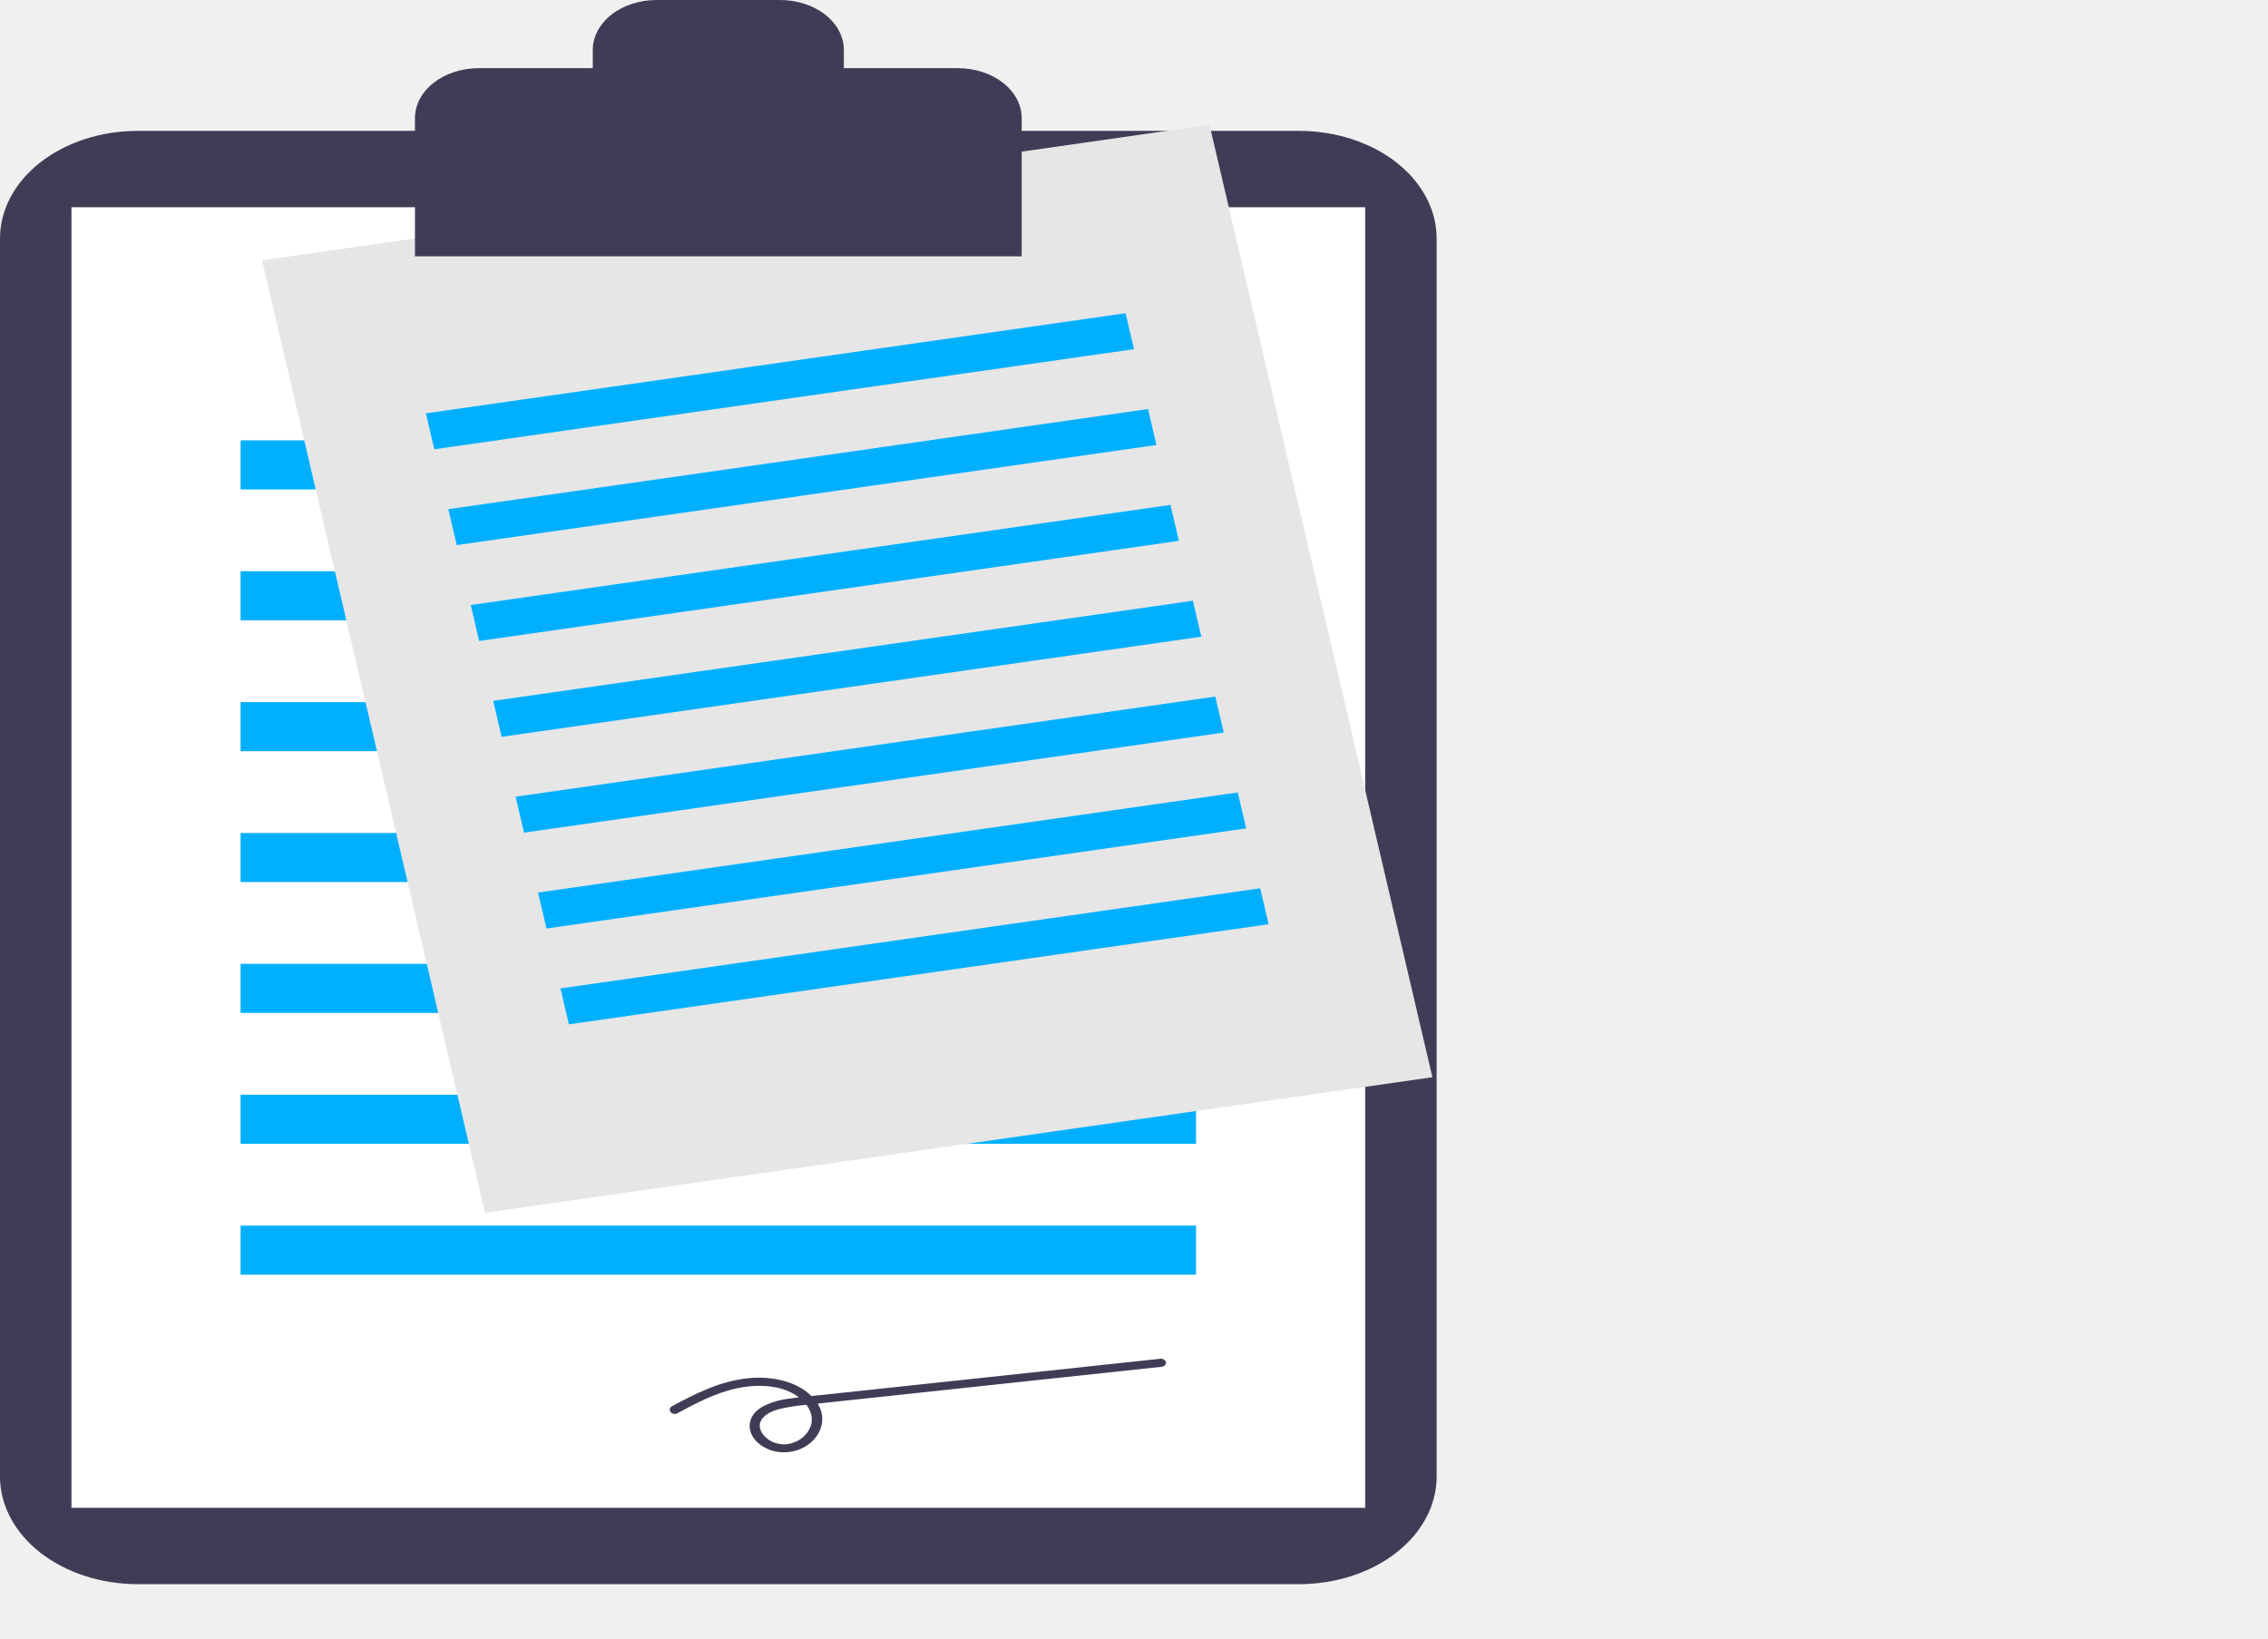
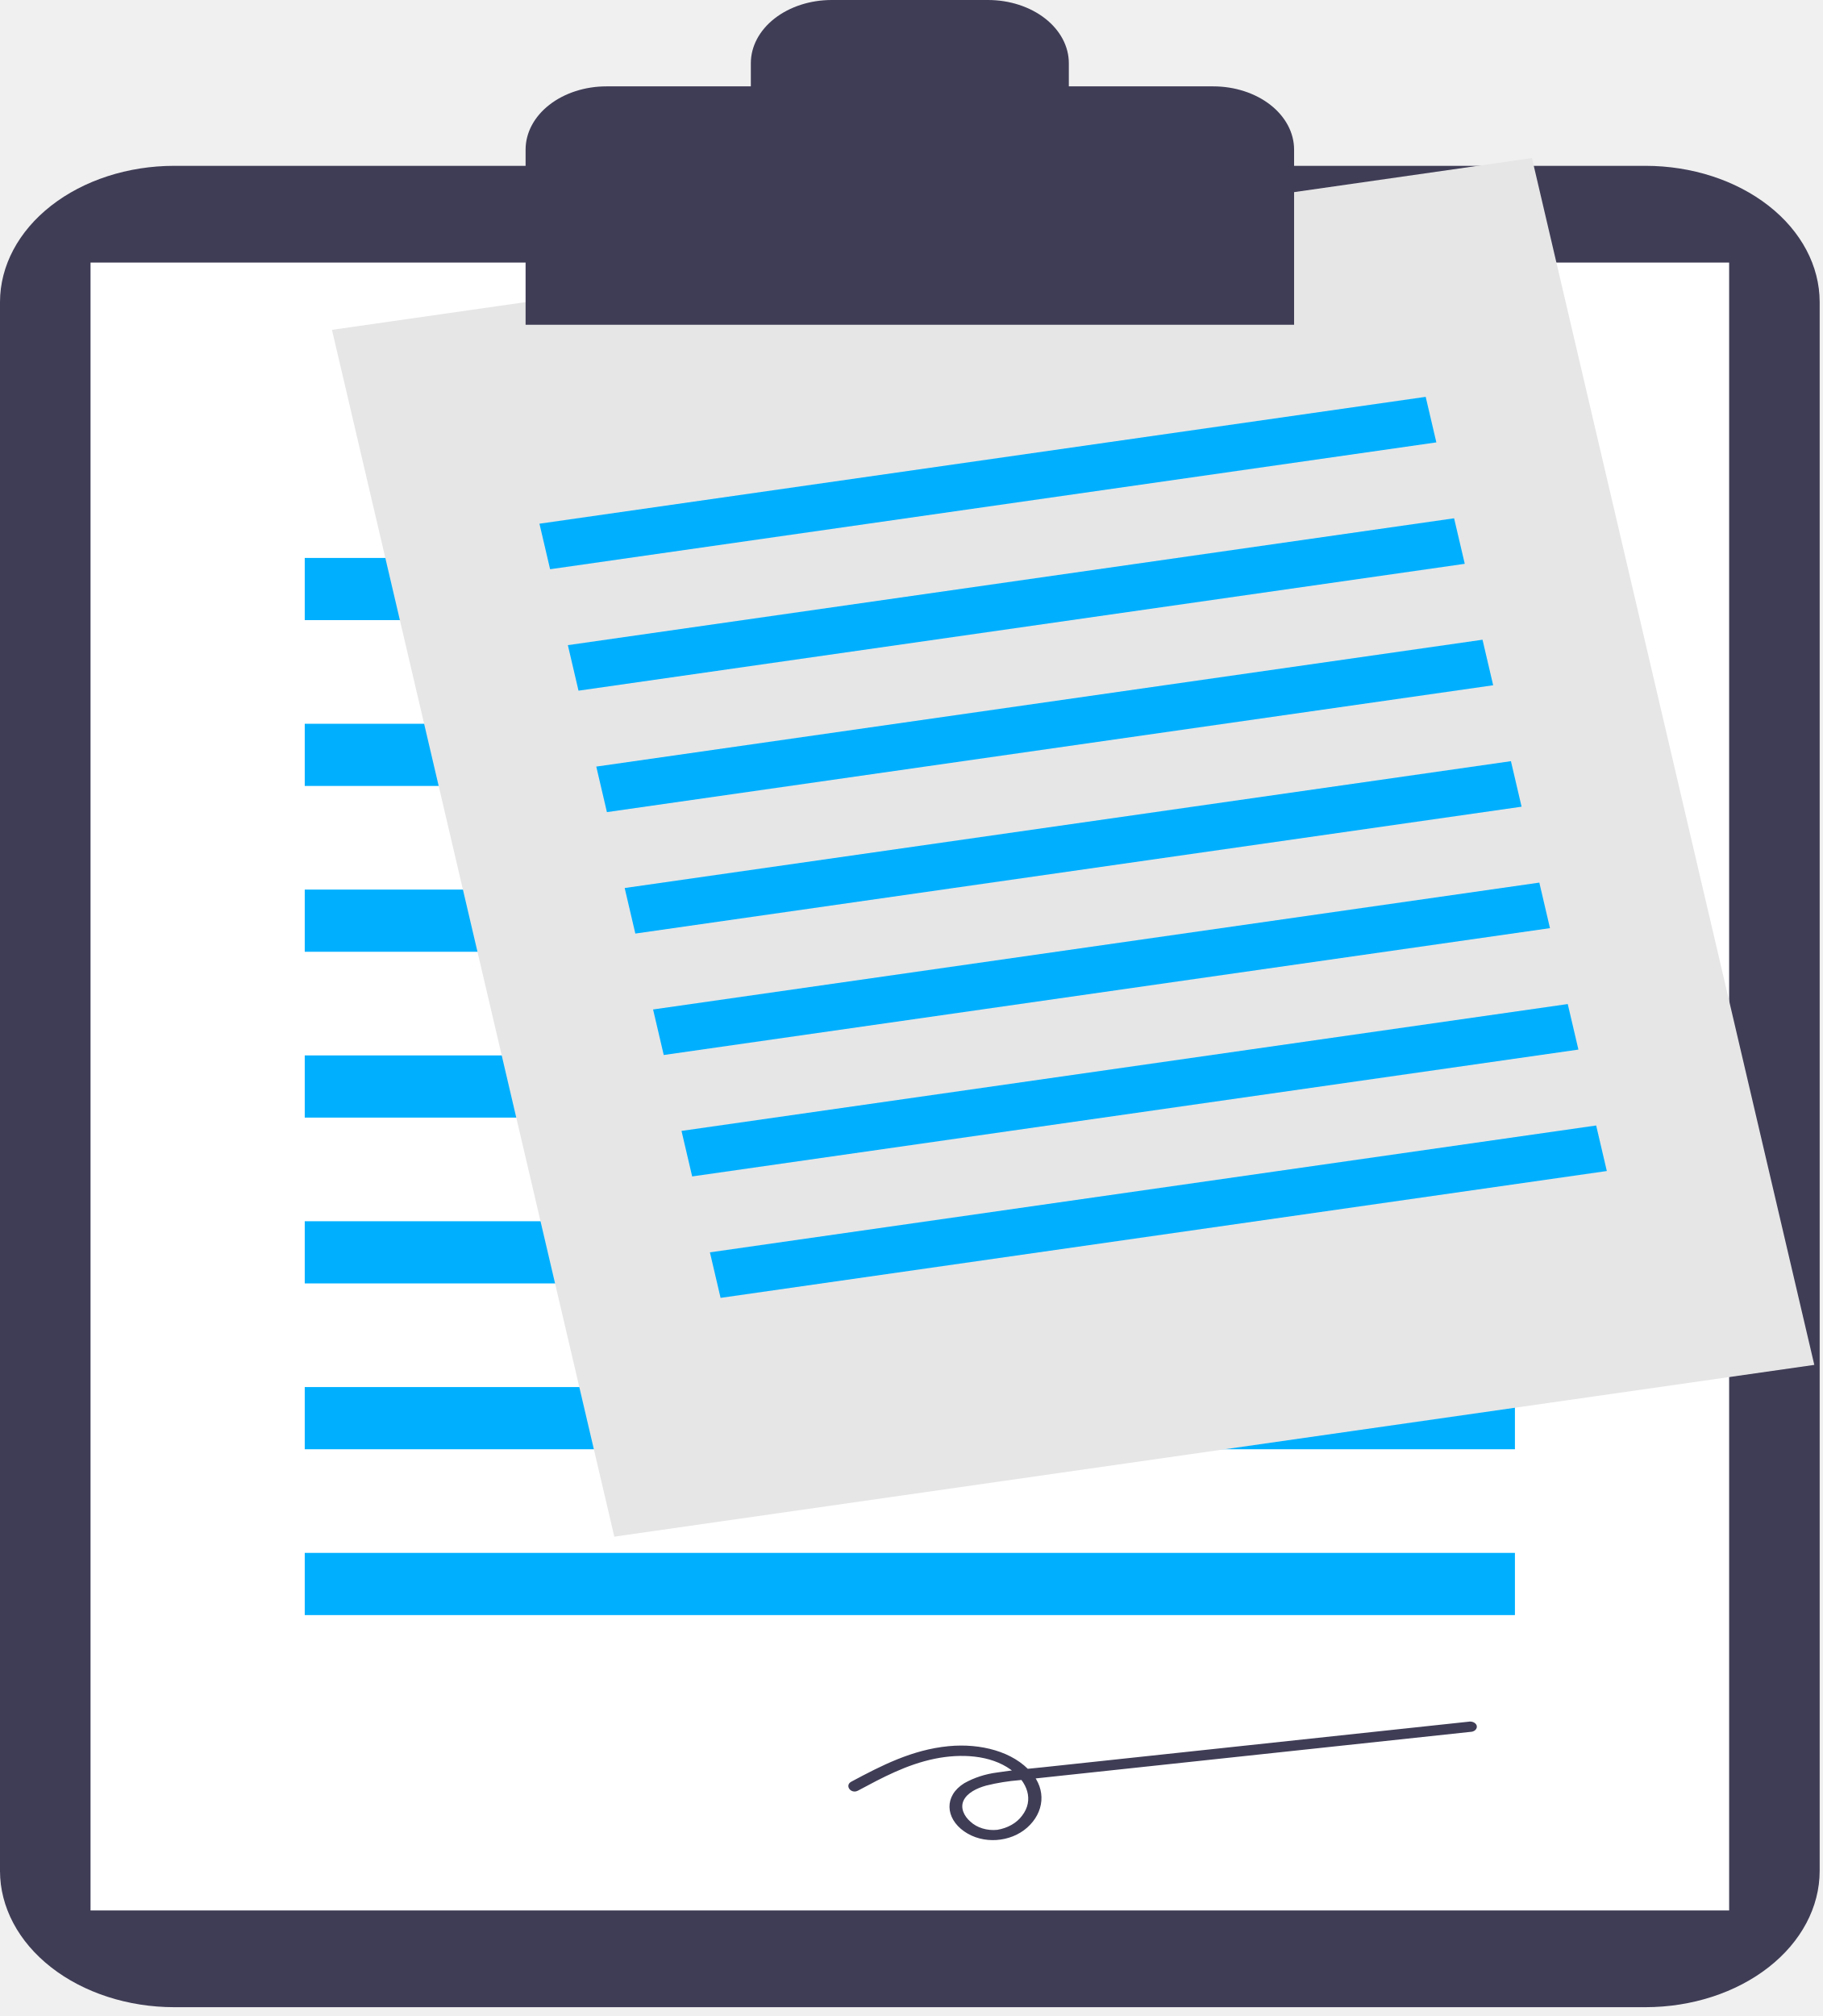
- <svg xmlns="http://www.w3.org/2000/svg" width="238" height="172" viewBox="0 0 238 172" fill="none">
-   <g clip-path="url(#clip0)">
-     <path d="M14.425 13.737C10.601 13.74 6.934 14.93 4.23 17.045C1.526 19.16 0.004 22.027 0 25.018V154.988C0.004 157.979 1.526 160.847 4.23 162.962C6.934 165.077 10.601 166.266 14.425 166.27H136.334C140.159 166.266 143.825 165.077 146.529 162.962C149.234 160.847 150.755 157.979 150.759 154.988V25.018C150.755 22.027 149.234 19.16 146.53 17.045C143.825 14.93 140.159 13.74 136.334 13.737H14.425Z" fill="#3F3D56" />
-     <path d="M143.258 21.75H7.501V158.257H143.258V21.75Z" fill="white" />
-     <path d="M125.511 46.218H25.248V51.369H125.511V46.218Z" fill="#00B0FF" />
-     <path d="M125.511 59.955H25.248V65.106H125.511V59.955Z" fill="#00B0FF" />
-     <path d="M125.511 73.691H25.248V78.842H125.511V73.691Z" fill="#00B0FF" />
-     <path d="M125.511 87.428H25.248V92.579H125.511V87.428Z" fill="#00B0FF" />
-     <path d="M125.511 101.164H25.248V106.315H125.511V101.164Z" fill="#00B0FF" />
-     <path d="M125.511 114.901H25.248V120.052H125.511V114.901Z" fill="#00B0FF" />
-     <path d="M125.511 128.637H25.248V133.789H125.511V128.637Z" fill="#00B0FF" />
-     <path d="M126.922 13.094L27.503 27.323L50.895 127.292L150.314 113.063L126.922 13.094Z" fill="#E6E6E6" />
-     <path d="M118.118 32.873L44.693 43.382L45.575 47.154L119.001 36.646L118.118 32.873Z" fill="#00B0FF" />
-     <path d="M120.472 42.933L47.047 53.442L47.929 57.214L121.355 46.705L120.472 42.933Z" fill="#00B0FF" />
-     <path d="M122.826 52.993L49.401 63.502L50.283 67.274L123.709 56.765L122.826 52.993Z" fill="#00B0FF" />
-     <path d="M125.18 63.053L51.754 73.561L52.637 77.334L126.063 66.825L125.18 63.053Z" fill="#00B0FF" />
-     <path d="M127.533 73.112L54.107 83.621L54.99 87.394L128.415 76.885L127.533 73.112Z" fill="#00B0FF" />
-     <path d="M129.888 83.172L56.462 93.681L57.345 97.453L130.771 86.945L129.888 83.172Z" fill="#00B0FF" />
-     <path d="M132.242 93.232L58.816 103.741L59.699 107.513L133.125 97.004L132.242 93.232Z" fill="#00B0FF" />
-     <path d="M100.516 7.154H88.553V5.239C88.553 3.85 87.847 2.517 86.591 1.534C85.334 0.552 83.63 0 81.854 0H68.905C67.129 1.24895e-06 65.425 0.552 64.169 1.534C62.912 2.517 62.206 3.85 62.206 5.239V7.154H50.243C49.364 7.154 48.493 7.29 47.68 7.553C46.867 7.817 46.129 8.202 45.507 8.689C44.885 9.175 44.391 9.753 44.054 10.389C43.718 11.024 43.545 11.706 43.545 12.394V26.901H107.215V12.394C107.215 11.706 107.041 11.024 106.705 10.389C106.368 9.753 105.875 9.175 105.253 8.689C104.631 8.202 103.892 7.817 103.079 7.553C102.267 7.29 101.396 7.154 100.516 7.154V7.154Z" fill="#3F3D56" />
-     <path d="M71.085 148.33C73.063 147.272 75.096 146.17 77.445 145.689C79.588 145.25 82.049 145.366 83.744 146.594C85.112 147.584 85.689 149.106 84.676 150.409C84.458 150.706 84.163 150.964 83.809 151.166C83.455 151.367 83.05 151.508 82.622 151.578C82.208 151.621 81.787 151.581 81.398 151.462C81.009 151.343 80.665 151.149 80.397 150.898C79.866 150.439 79.548 149.76 79.83 149.155C80.127 148.518 80.922 148.129 81.702 147.912C82.61 147.687 83.545 147.536 84.493 147.461L88.374 147.045L104.261 145.344L121.953 143.45C122.093 143.419 122.212 143.347 122.284 143.248C122.355 143.149 122.374 143.032 122.337 142.922C122.295 142.814 122.201 142.722 122.076 142.667C121.95 142.611 121.802 142.595 121.662 142.622L86.457 146.391C85.184 146.528 83.893 146.625 82.633 146.826C81.641 146.951 80.7 147.257 79.886 147.718C78.2 148.762 78.32 150.609 79.872 151.701C81.443 152.807 83.721 152.617 85.1 151.395C85.797 150.777 86.21 149.995 86.276 149.172C86.341 148.35 86.053 147.534 85.459 146.853C83.954 145.078 81.212 144.397 78.592 144.648C75.561 144.939 72.993 146.272 70.531 147.589C69.952 147.899 70.5 148.643 71.085 148.33V148.33Z" fill="#3F3D56" />
-   </g>
-   <defs>
-     <clipPath id="clip0">
-       <rect width="238" height="172" fill="white" />
-     </clipPath>
-   </defs>
+ <svg xmlns="http://www.w3.org/2000/svg" width="151" height="167" viewBox="0 0 151 167" fill="none">
+   <path d="M14.425 13.737C10.601 13.74 6.934 14.93 4.23 17.045C1.526 19.16 0.004 22.027 0 25.018V154.988C0.004 157.979 1.526 160.847 4.23 162.962C6.934 165.077 10.601 166.266 14.425 166.27H136.334C140.159 166.266 143.825 165.077 146.529 162.962C149.234 160.847 150.755 157.979 150.759 154.988V25.018C150.755 22.027 149.234 19.16 146.53 17.045C143.825 14.93 140.159 13.74 136.334 13.737H14.425Z" fill="#3F3D56" />
+   <path d="M143.258 21.75H7.501V158.257H143.258V21.75Z" fill="white" />
+   <path d="M125.511 46.218H25.248V51.369H125.511V46.218Z" fill="#00B0FF" />
+   <path d="M125.511 59.955H25.248V65.106H125.511V59.955Z" fill="#00B0FF" />
+   <path d="M125.511 73.691H25.248V78.842H125.511V73.691Z" fill="#00B0FF" />
+   <path d="M125.511 87.428H25.248V92.579H125.511V87.428Z" fill="#00B0FF" />
+   <path d="M125.511 101.164H25.248V106.315H125.511V101.164Z" fill="#00B0FF" />
+   <path d="M125.511 114.901H25.248V120.052H125.511V114.901Z" fill="#00B0FF" />
+   <path d="M125.511 128.637H25.248V133.789H125.511V128.637Z" fill="#00B0FF" />
+   <path d="M126.922 13.094L27.503 27.323L50.895 127.292L150.314 113.063L126.922 13.094Z" fill="#E6E6E6" />
+   <path d="M118.118 32.873L44.693 43.382L45.575 47.154L119.001 36.646L118.118 32.873Z" fill="#00B0FF" />
+   <path d="M120.472 42.933L47.047 53.442L47.929 57.214L121.355 46.705L120.472 42.933Z" fill="#00B0FF" />
+   <path d="M122.826 52.993L49.401 63.502L50.283 67.274L123.709 56.765L122.826 52.993Z" fill="#00B0FF" />
+   <path d="M125.18 63.053L51.754 73.561L52.637 77.334L126.063 66.825L125.18 63.053Z" fill="#00B0FF" />
+   <path d="M127.533 73.112L54.107 83.621L54.99 87.394L128.415 76.885L127.533 73.112Z" fill="#00B0FF" />
+   <path d="M129.888 83.172L56.462 93.681L57.345 97.453L130.771 86.945L129.888 83.172Z" fill="#00B0FF" />
+   <path d="M132.242 93.232L58.816 103.741L59.699 107.513L133.125 97.004L132.242 93.232Z" fill="#00B0FF" />
+   <path d="M100.516 7.154H88.553V5.239C88.553 3.85 87.847 2.517 86.591 1.534C85.334 0.552 83.63 0 81.854 0H68.905C67.129 1.24895e-06 65.425 0.552 64.169 1.534C62.912 2.517 62.206 3.85 62.206 5.239V7.154H50.243C49.364 7.154 48.493 7.29 47.68 7.553C46.867 7.817 46.129 8.202 45.507 8.689C44.885 9.175 44.391 9.753 44.054 10.389C43.718 11.024 43.545 11.706 43.545 12.394V26.901H107.215V12.394C107.215 11.706 107.041 11.024 106.705 10.389C106.368 9.753 105.875 9.175 105.253 8.689C104.631 8.202 103.892 7.817 103.079 7.553C102.267 7.29 101.396 7.154 100.516 7.154V7.154Z" fill="#3F3D56" />
+   <path d="M71.085 148.33C73.063 147.272 75.096 146.17 77.445 145.689C79.588 145.25 82.049 145.366 83.744 146.594C85.112 147.584 85.689 149.106 84.676 150.409C84.458 150.706 84.163 150.964 83.809 151.166C83.455 151.367 83.05 151.508 82.622 151.578C82.208 151.621 81.787 151.581 81.398 151.462C81.009 151.343 80.665 151.149 80.397 150.898C79.866 150.439 79.548 149.76 79.83 149.155C80.127 148.518 80.922 148.129 81.702 147.912C82.61 147.687 83.545 147.536 84.493 147.461L88.374 147.045L104.261 145.344L121.953 143.45C122.093 143.419 122.212 143.347 122.284 143.248C122.355 143.149 122.374 143.032 122.337 142.922C122.295 142.814 122.201 142.722 122.076 142.667C121.95 142.611 121.802 142.595 121.662 142.622L86.457 146.391C85.184 146.528 83.893 146.625 82.633 146.826C81.641 146.951 80.7 147.257 79.886 147.718C78.2 148.762 78.32 150.609 79.872 151.701C81.443 152.807 83.721 152.617 85.1 151.395C85.797 150.777 86.21 149.995 86.276 149.172C86.341 148.35 86.053 147.534 85.459 146.853C83.954 145.078 81.212 144.397 78.592 144.648C75.561 144.939 72.993 146.272 70.531 147.589C69.952 147.899 70.5 148.643 71.085 148.33V148.33Z" fill="#3F3D56" />
</svg>
